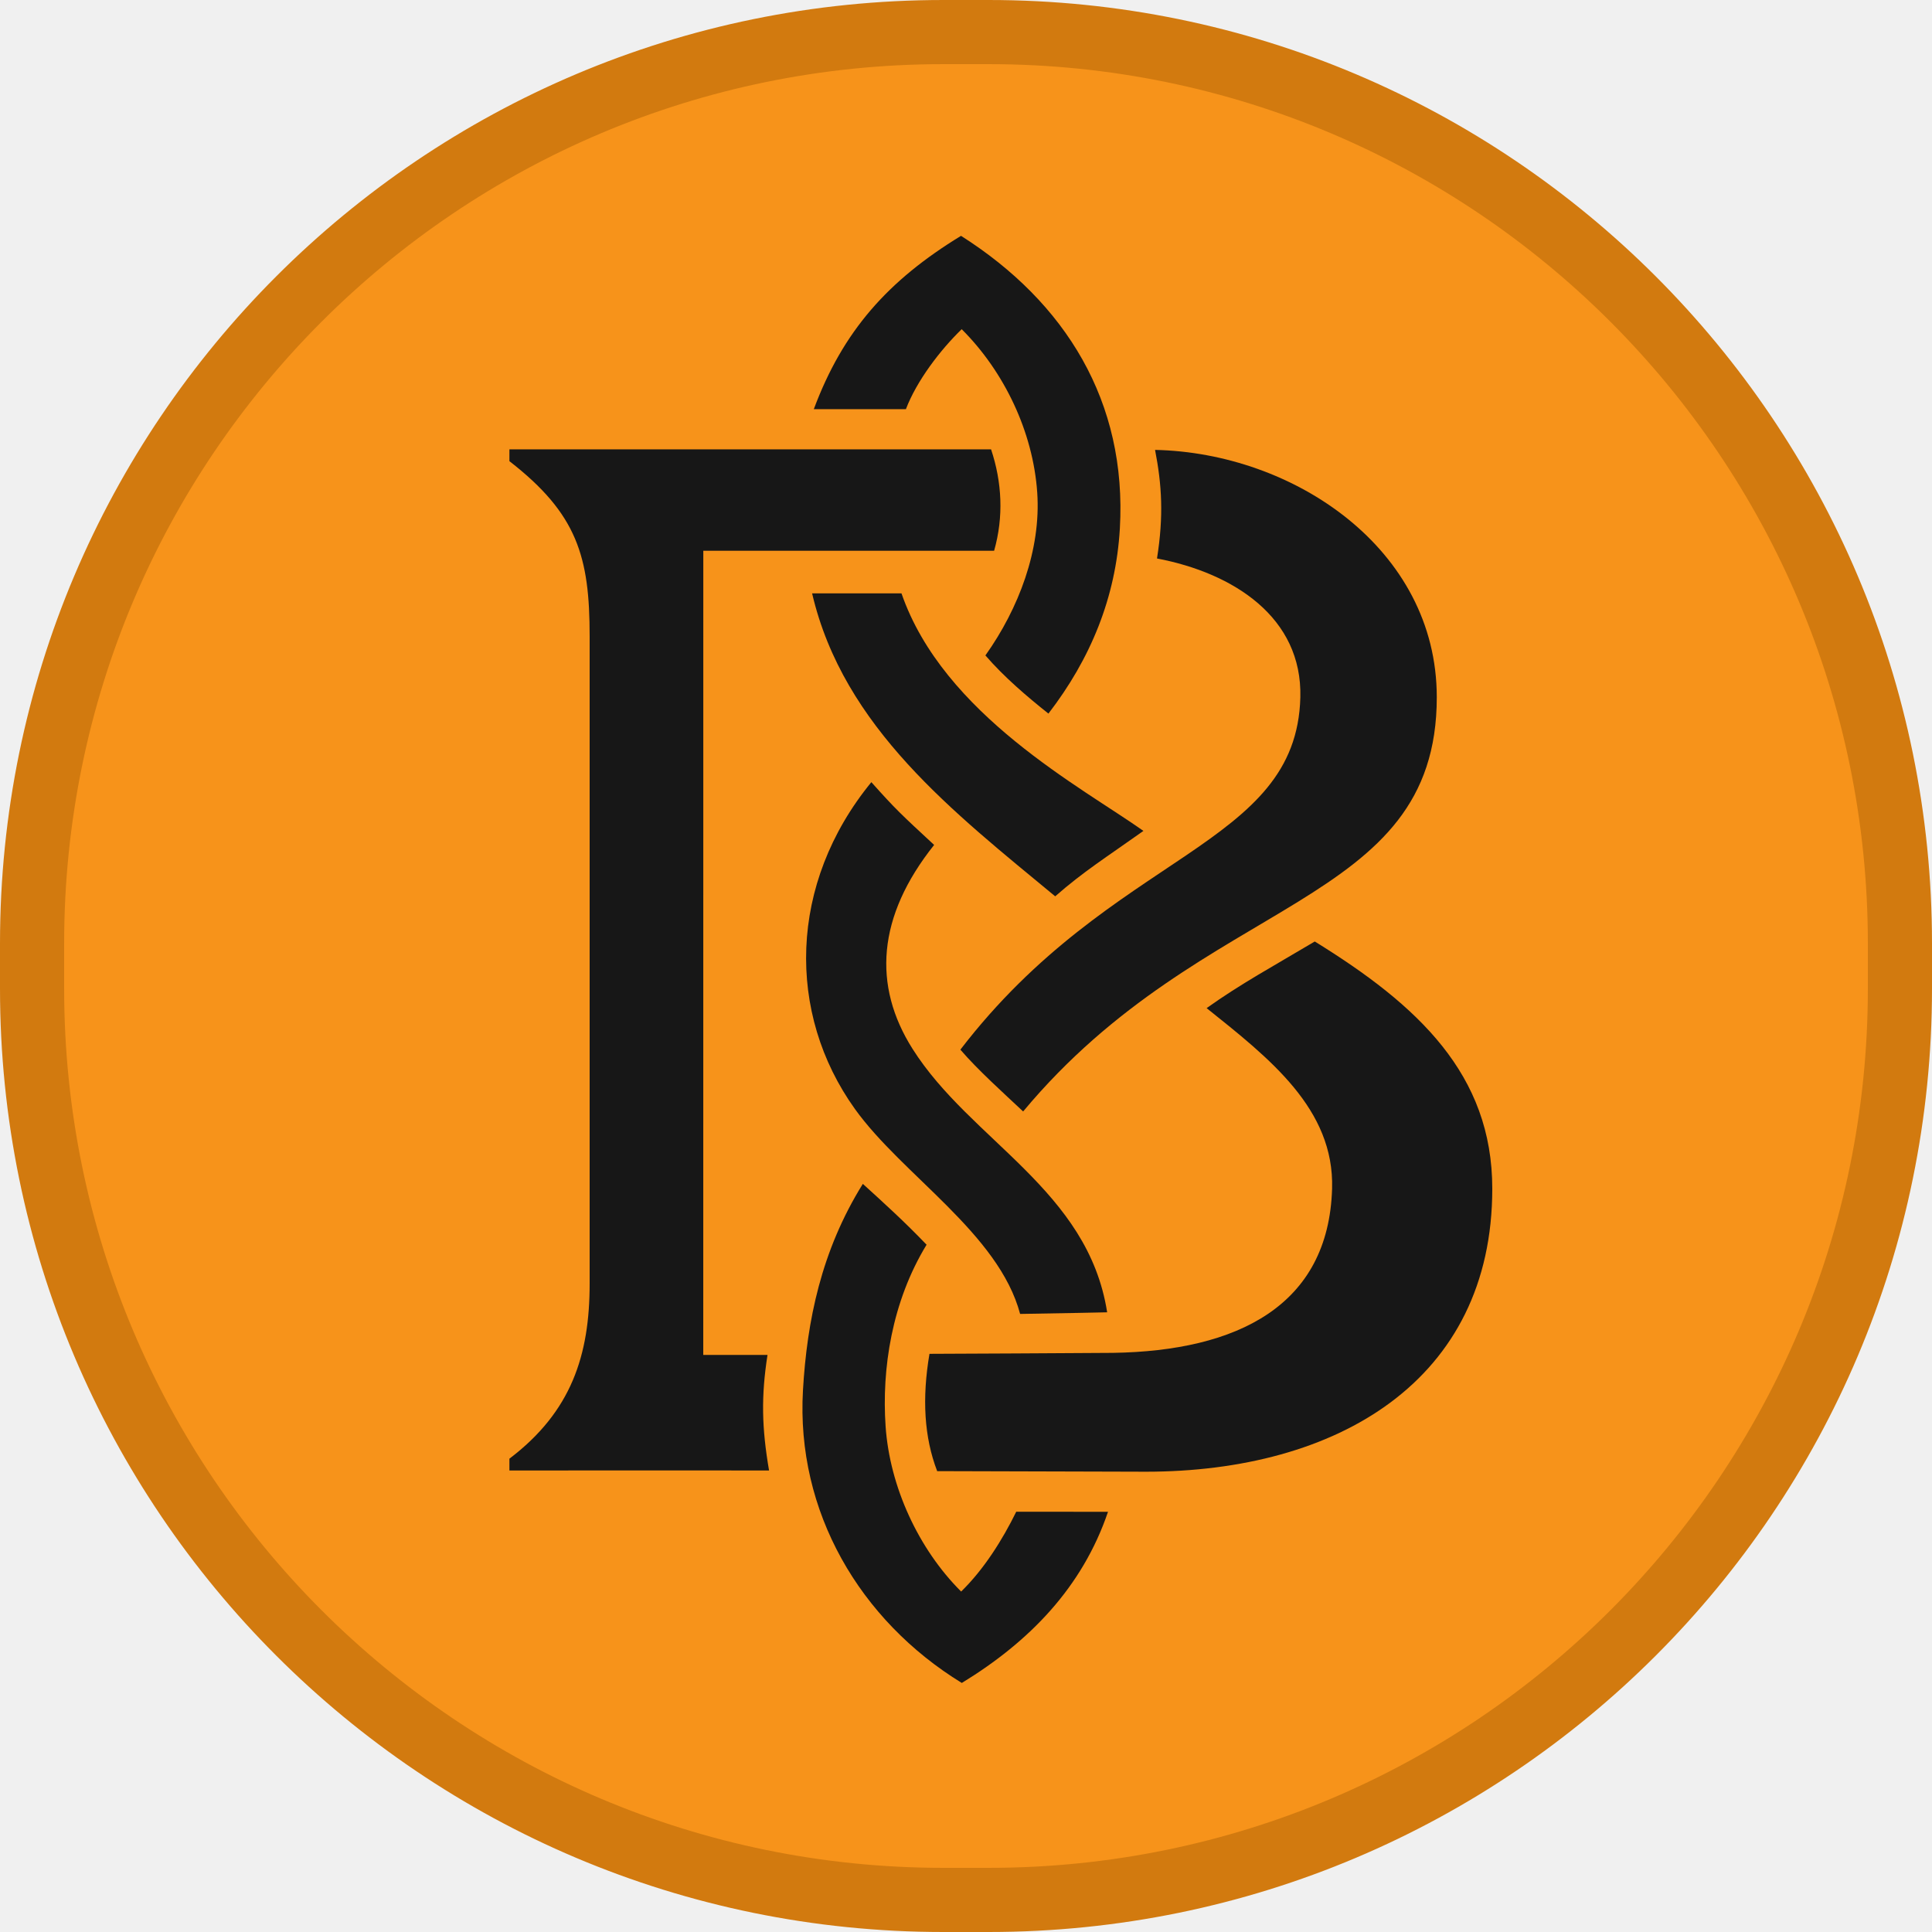
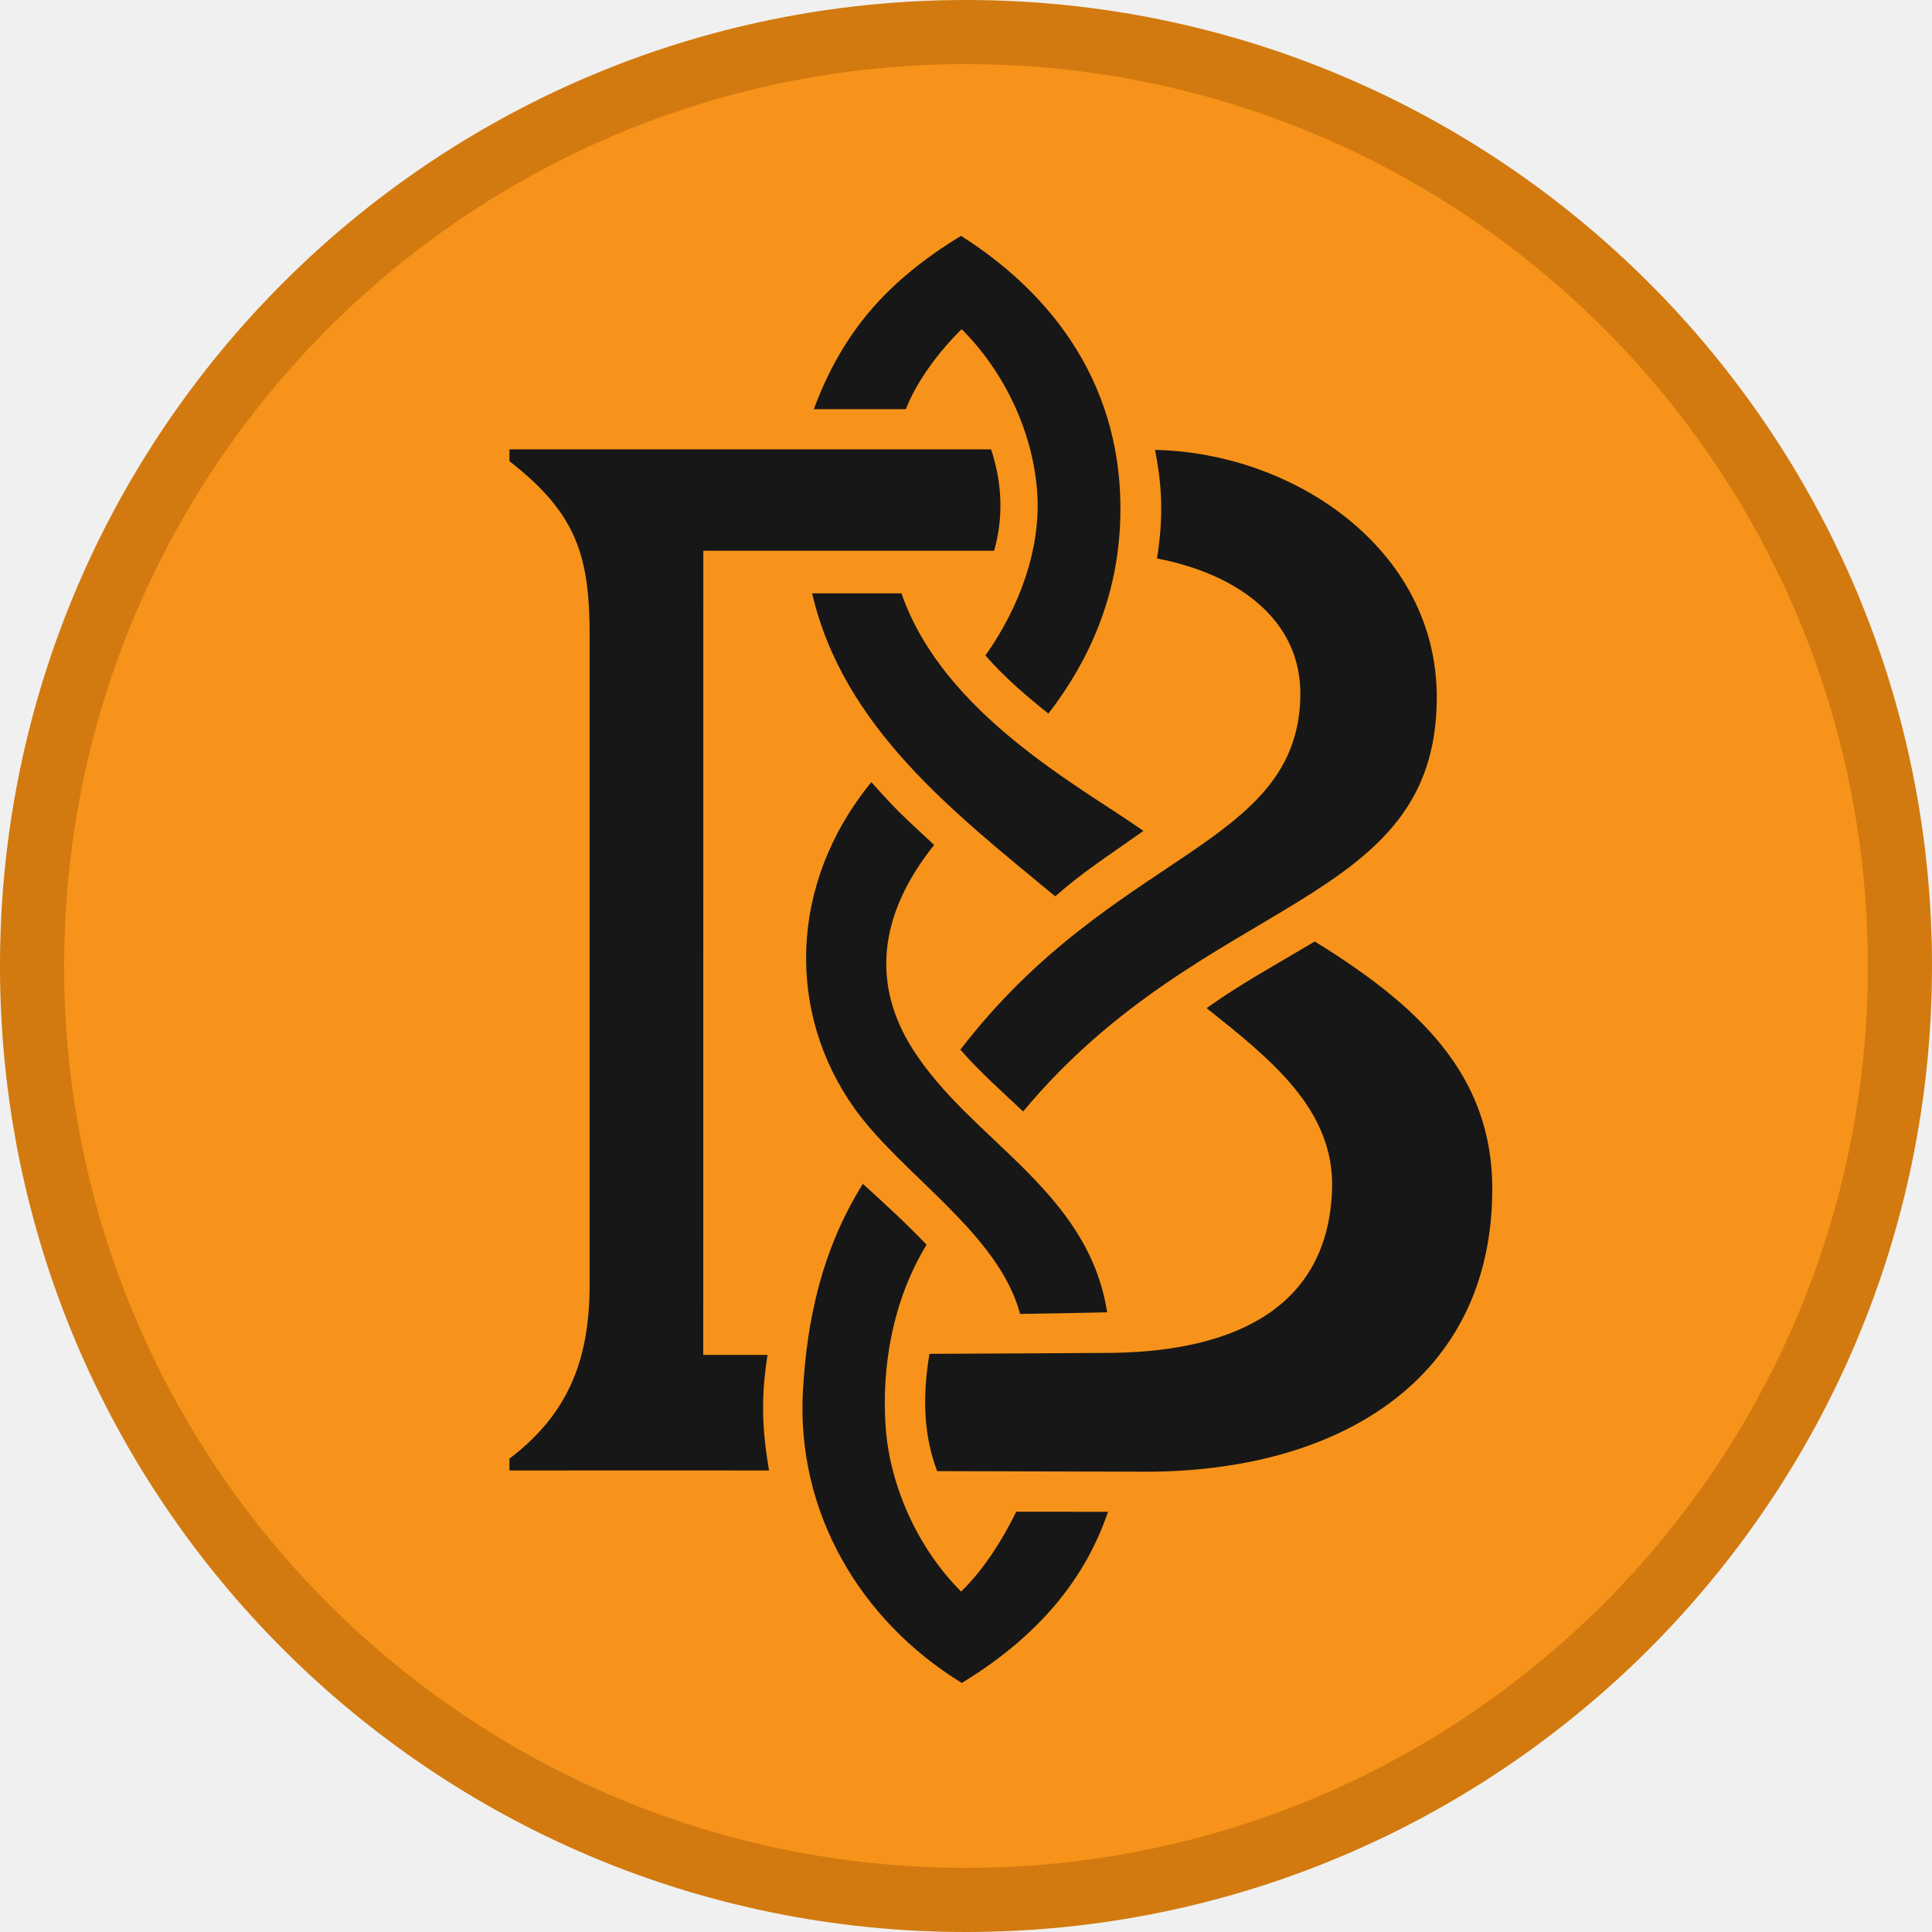
<svg xmlns="http://www.w3.org/2000/svg" width="1024" height="1024" viewBox="0 0 1024 1024" fill="none">
-   <rect x="17" y="17" width="990" height="990" rx="483" fill="#F7931A" />
-   <rect x="17" y="17" width="990" height="990" rx="483" stroke="#D27A0F" stroke-width="34" />
-   <path d="M540.681 696.414C529.339 653.751 478.297 622.884 453.145 587.814C416.799 537.137 417.823 468.303 461.839 414.562C474.635 428.893 477.708 431.72 495.107 447.83C464.819 485.851 462.481 522.417 483.666 555.915C514.484 604.645 576.678 630.626 586.815 695.55C586.815 695.55 563.783 696.062 540.681 696.414Z" fill="#171717" />
-   <path d="M639.533 534.328C672.801 560.942 707.293 587.769 706.034 630.028C704.183 692.176 655.731 716.019 589.886 717.047C581.943 717.171 492.641 717.559 492.641 717.559C488.63 741.195 489.824 761.777 496.725 779.731C496.725 779.731 607.471 780.041 607.192 780.041C708.889 780.041 790.939 731.742 790.939 630.028C790.939 569.471 751.621 532.792 696.856 499.012C675.36 511.808 657.446 521.532 639.533 534.328Z" fill="#171717" />
-   <path d="M542.287 589.092C531.976 579.426 518.232 567.084 509.019 556.336C589.978 450.901 687.227 449.366 689.209 369.541C690.26 327.228 653.826 303.713 613.233 296.005C616.829 273.396 615.802 256.953 612.205 238.455C685.684 239.997 761.525 290.867 761.525 369.541C761.525 481.61 638.981 473.105 542.287 589.092Z" fill="#171717" />
-   <path d="M406.796 718.134H372.746L372.768 291.899C372.768 291.899 476.276 291.899 526.904 291.899C532.042 273.914 531.082 255.477 525.282 238.158H270V244.424C305.969 272.369 312.524 295.041 312.524 337.212V680.378C312.524 718.257 302.886 748.184 270 773.131V779.397C270 779.397 365.271 779.293 407.617 779.396C403.75 756.841 403.367 740.086 406.796 718.134Z" fill="#171717" />
-   <path d="M509.715 174.475C532.372 197.061 547.556 229.06 549.75 261.027C551.836 291.363 539.921 322.594 522.283 347.389C532.329 358.989 544.368 369.198 555.683 378.22C577.948 349.335 591.421 316.778 593.544 280.178C597.443 212.944 564.807 160.188 509.362 125C470.561 148.692 446.749 175.499 431.333 216.874C447.476 216.874 463.899 216.839 480.148 216.874C485.8 201.973 498.221 185.63 509.715 174.475Z" fill="#171717" />
-   <path d="M538.662 801.18C531.334 816.154 521.386 831.937 509.421 843.548C486.765 820.963 471.581 787.94 469.386 755.973C467.301 725.637 472.607 690.04 491.105 659.723C479.333 647.439 468.585 637.715 457.325 627.478C435.23 662.933 427.715 700.222 425.592 736.822C421.86 801.18 455.734 858.859 509.775 892C545.777 870.016 573.708 841.218 587.267 801.286C571.124 801.286 554.981 801.286 538.733 801.251L538.662 801.18Z" fill="#171717" />
-   <path d="M606.039 440.395C573.436 417.311 500.015 378.767 477.809 314.504H430.436C447.05 385.719 505.794 430.763 559.28 475.073C574.181 461.976 586.513 454.268 606.039 440.395Z" fill="#171717" />
+   <g clip-path="url(#clip0_286_973)">
+     <circle cx="512" cy="512" r="495" fill="#F7931A" stroke="#D27A0F" stroke-width="34" />
+     <path d="M540.681 696.414C529.339 653.751 478.297 622.884 453.145 587.814C416.799 537.137 417.823 468.303 461.839 414.562C474.635 428.893 477.708 431.72 495.107 447.83C464.819 485.851 462.481 522.417 483.666 555.915C514.484 604.645 576.678 630.626 586.815 695.55C586.815 695.55 563.783 696.062 540.681 696.414Z" fill="#171717" />
+     <path d="M639.533 534.328C672.801 560.942 707.293 587.769 706.034 630.028C704.183 692.176 655.731 716.019 589.886 717.047C581.943 717.171 492.641 717.559 492.641 717.559C488.63 741.195 489.824 761.777 496.725 779.731C496.725 779.731 607.471 780.041 607.192 780.041C708.889 780.041 790.939 731.742 790.939 630.028C790.939 569.471 751.621 532.792 696.856 499.012C675.36 511.808 657.446 521.532 639.533 534.328Z" fill="#171717" />
+     <path d="M542.287 589.092C531.976 579.426 518.232 567.084 509.019 556.336C589.978 450.901 687.227 449.366 689.209 369.541C690.26 327.228 653.826 303.713 613.233 296.005C616.829 273.396 615.802 256.953 612.205 238.455C685.684 239.997 761.525 290.867 761.525 369.541C761.525 481.61 638.981 473.105 542.287 589.092Z" fill="#171717" />
+     <path d="M406.796 718.134H372.746L372.768 291.899C372.768 291.899 476.276 291.899 526.904 291.899C532.042 273.914 531.082 255.477 525.282 238.158H270V244.424C305.969 272.369 312.524 295.041 312.524 337.212V680.378C312.524 718.257 302.886 748.184 270 773.131V779.397C270 779.397 365.271 779.293 407.617 779.396C403.75 756.841 403.367 740.086 406.796 718.134Z" fill="#171717" />
+     <path d="M509.715 174.475C532.372 197.061 547.556 229.06 549.75 261.027C551.836 291.363 539.921 322.594 522.283 347.389C532.329 358.989 544.368 369.198 555.683 378.22C577.948 349.335 591.421 316.778 593.544 280.178C597.443 212.944 564.807 160.188 509.362 125C470.561 148.692 446.749 175.499 431.333 216.874C447.476 216.874 463.899 216.839 480.148 216.874C485.8 201.973 498.221 185.63 509.715 174.475Z" fill="#171717" />
+     <path d="M538.662 801.18C531.334 816.154 521.386 831.937 509.421 843.548C486.765 820.963 471.581 787.94 469.386 755.973C467.301 725.637 472.607 690.04 491.105 659.723C479.333 647.439 468.585 637.715 457.325 627.478C435.23 662.933 427.715 700.222 425.592 736.822C421.86 801.18 455.734 858.859 509.775 892C545.777 870.016 573.708 841.218 587.267 801.286C571.124 801.286 554.981 801.286 538.733 801.251L538.662 801.18Z" fill="#171717" />
+     <path d="M606.039 440.395C573.436 417.311 500.015 378.767 477.809 314.504H430.436C447.05 385.719 505.794 430.763 559.28 475.073C574.181 461.976 586.513 454.268 606.039 440.395Z" fill="#171717" />
+   </g>
+   <defs>
+     <clipPath id="clip0_286_973">
+       <rect width="1024" height="1024" fill="white" />
+     </clipPath>
+   </defs>
</svg>
